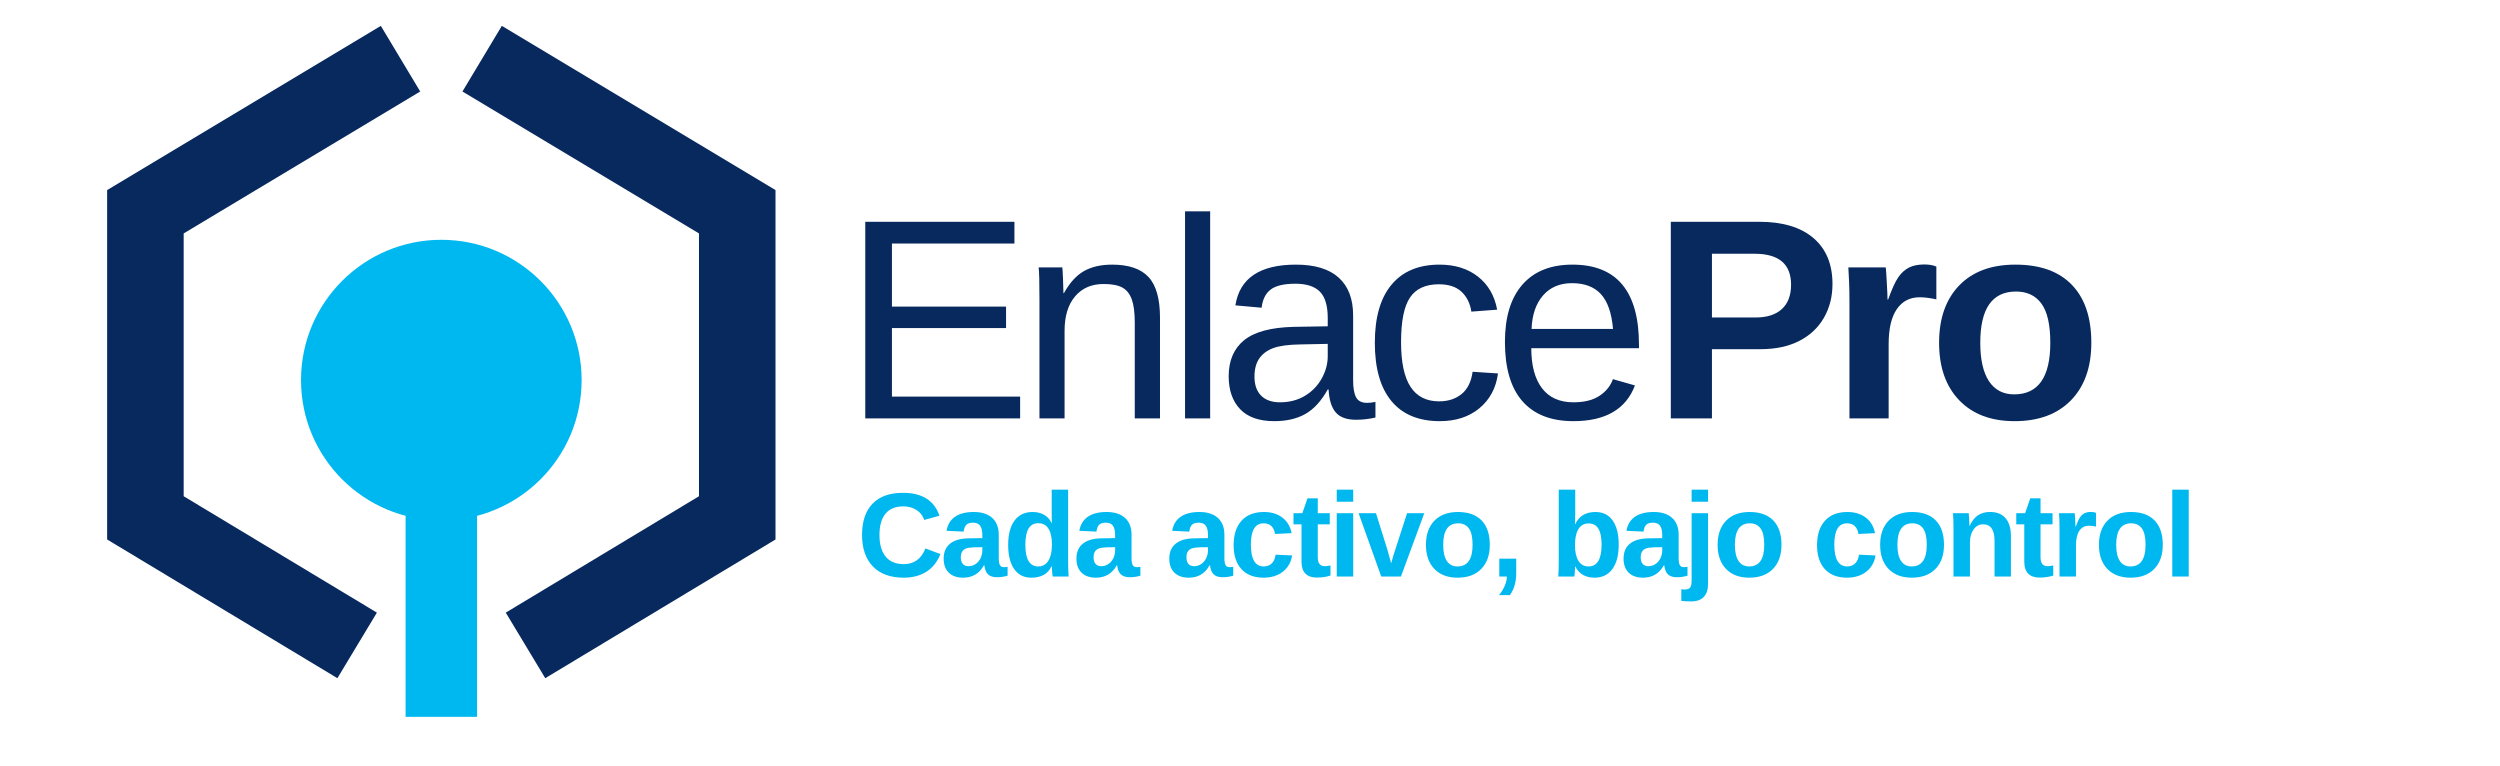
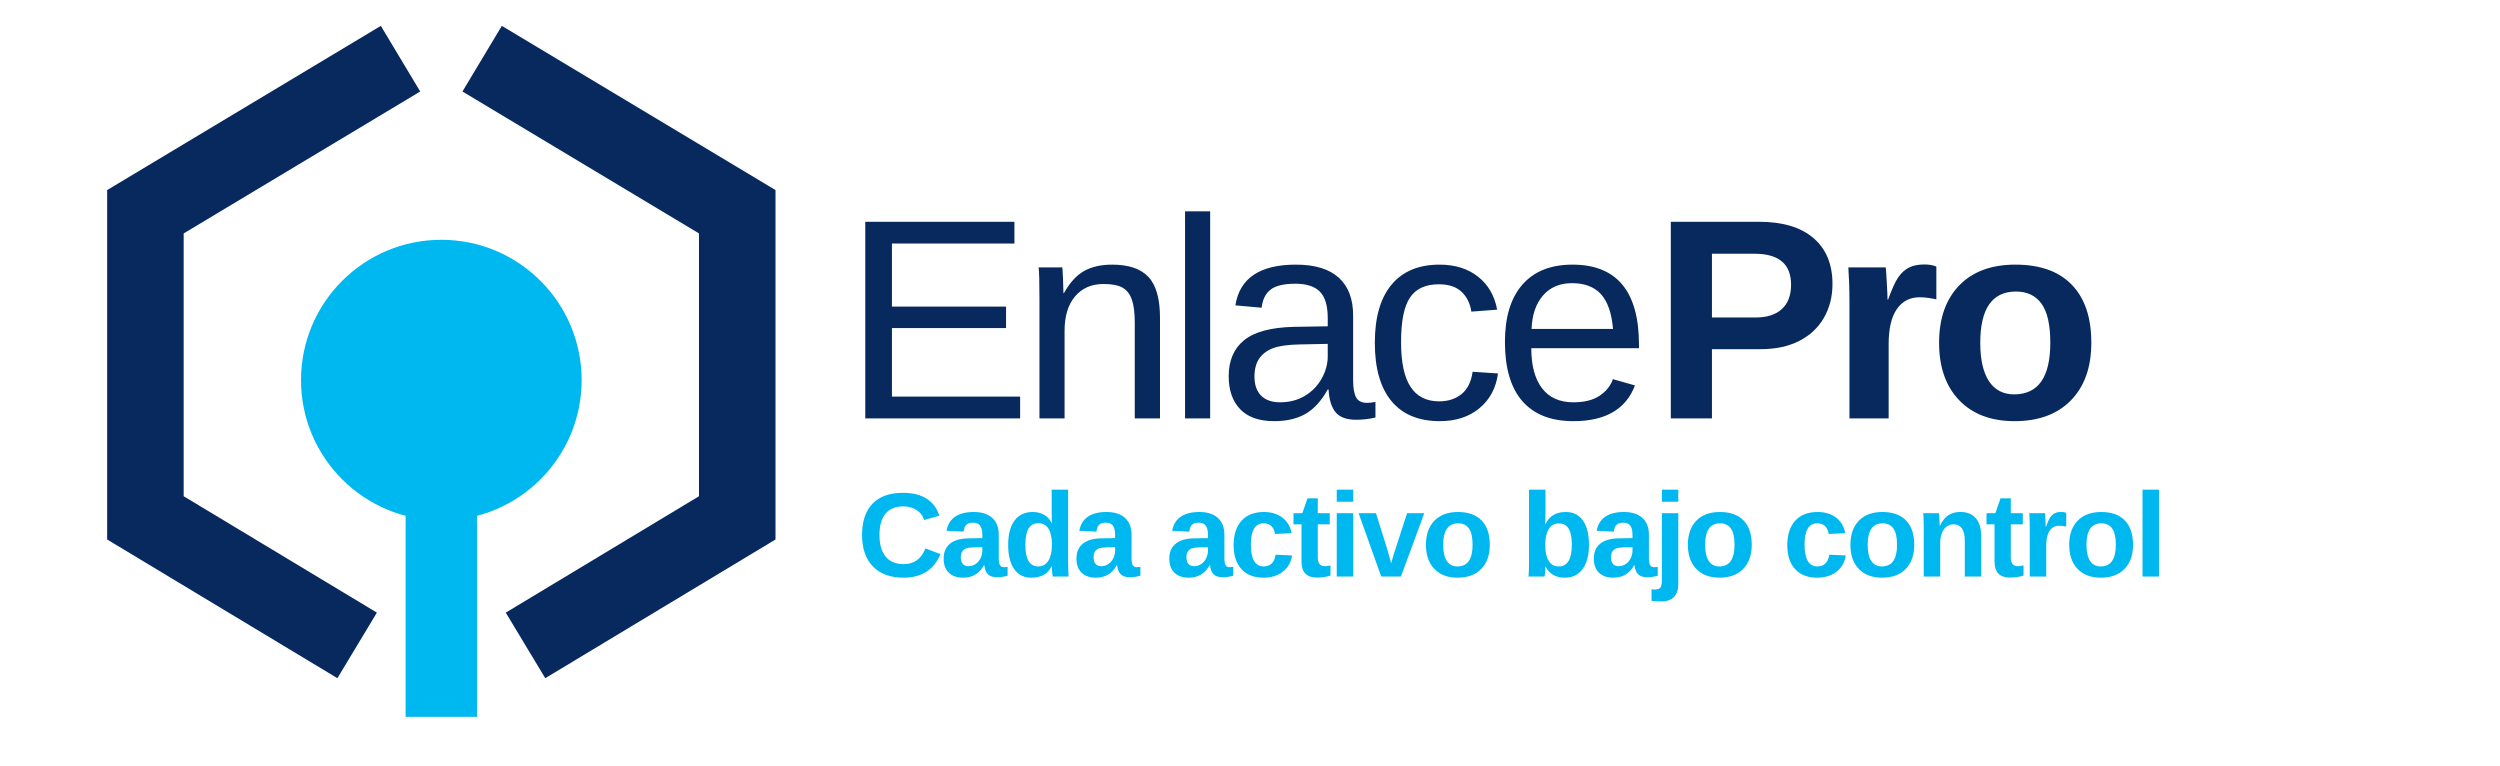
<svg xmlns="http://www.w3.org/2000/svg" viewBox="0 0 980 300" role="img" aria-labelledby="title desc">
  <g transform="translate(12 7)">
    <path d="M145 16 L45 76 L45 196 L128 246" fill="none" stroke="#07295E" stroke-width="30" stroke-linejoin="miter" stroke-linecap="butt" />
    <path d="M177 16 L277 76 L277 196 L194 246" fill="none" stroke="#07295E" stroke-width="30" stroke-linejoin="miter" stroke-linecap="butt" />
    <circle cx="161" cy="142" r="55" fill="#00B8F0" />
    <rect x="147" y="195" width="28" height="79" fill="#00B8F0" />
  </g>
  <text x="330" y="164" fill="#07295E" font-family="Manrope, Arial, sans-serif" font-size="112" font-weight="500" letter-spacing="-5">Enlace<tspan font-weight="800">Pro</tspan>
  </text>
-   <text x="336" y="226" fill="#00B8F0" font-family="Manrope, Arial, sans-serif" font-size="47" font-weight="700" letter-spacing="-1.4">Cada activo, bajo control</text>
+   <text x="336" y="226" fill="#00B8F0" font-family="Manrope, Arial, sans-serif" font-size="47" font-weight="700" letter-spacing="-1.4">Cada activo bajo control</text>
</svg>
